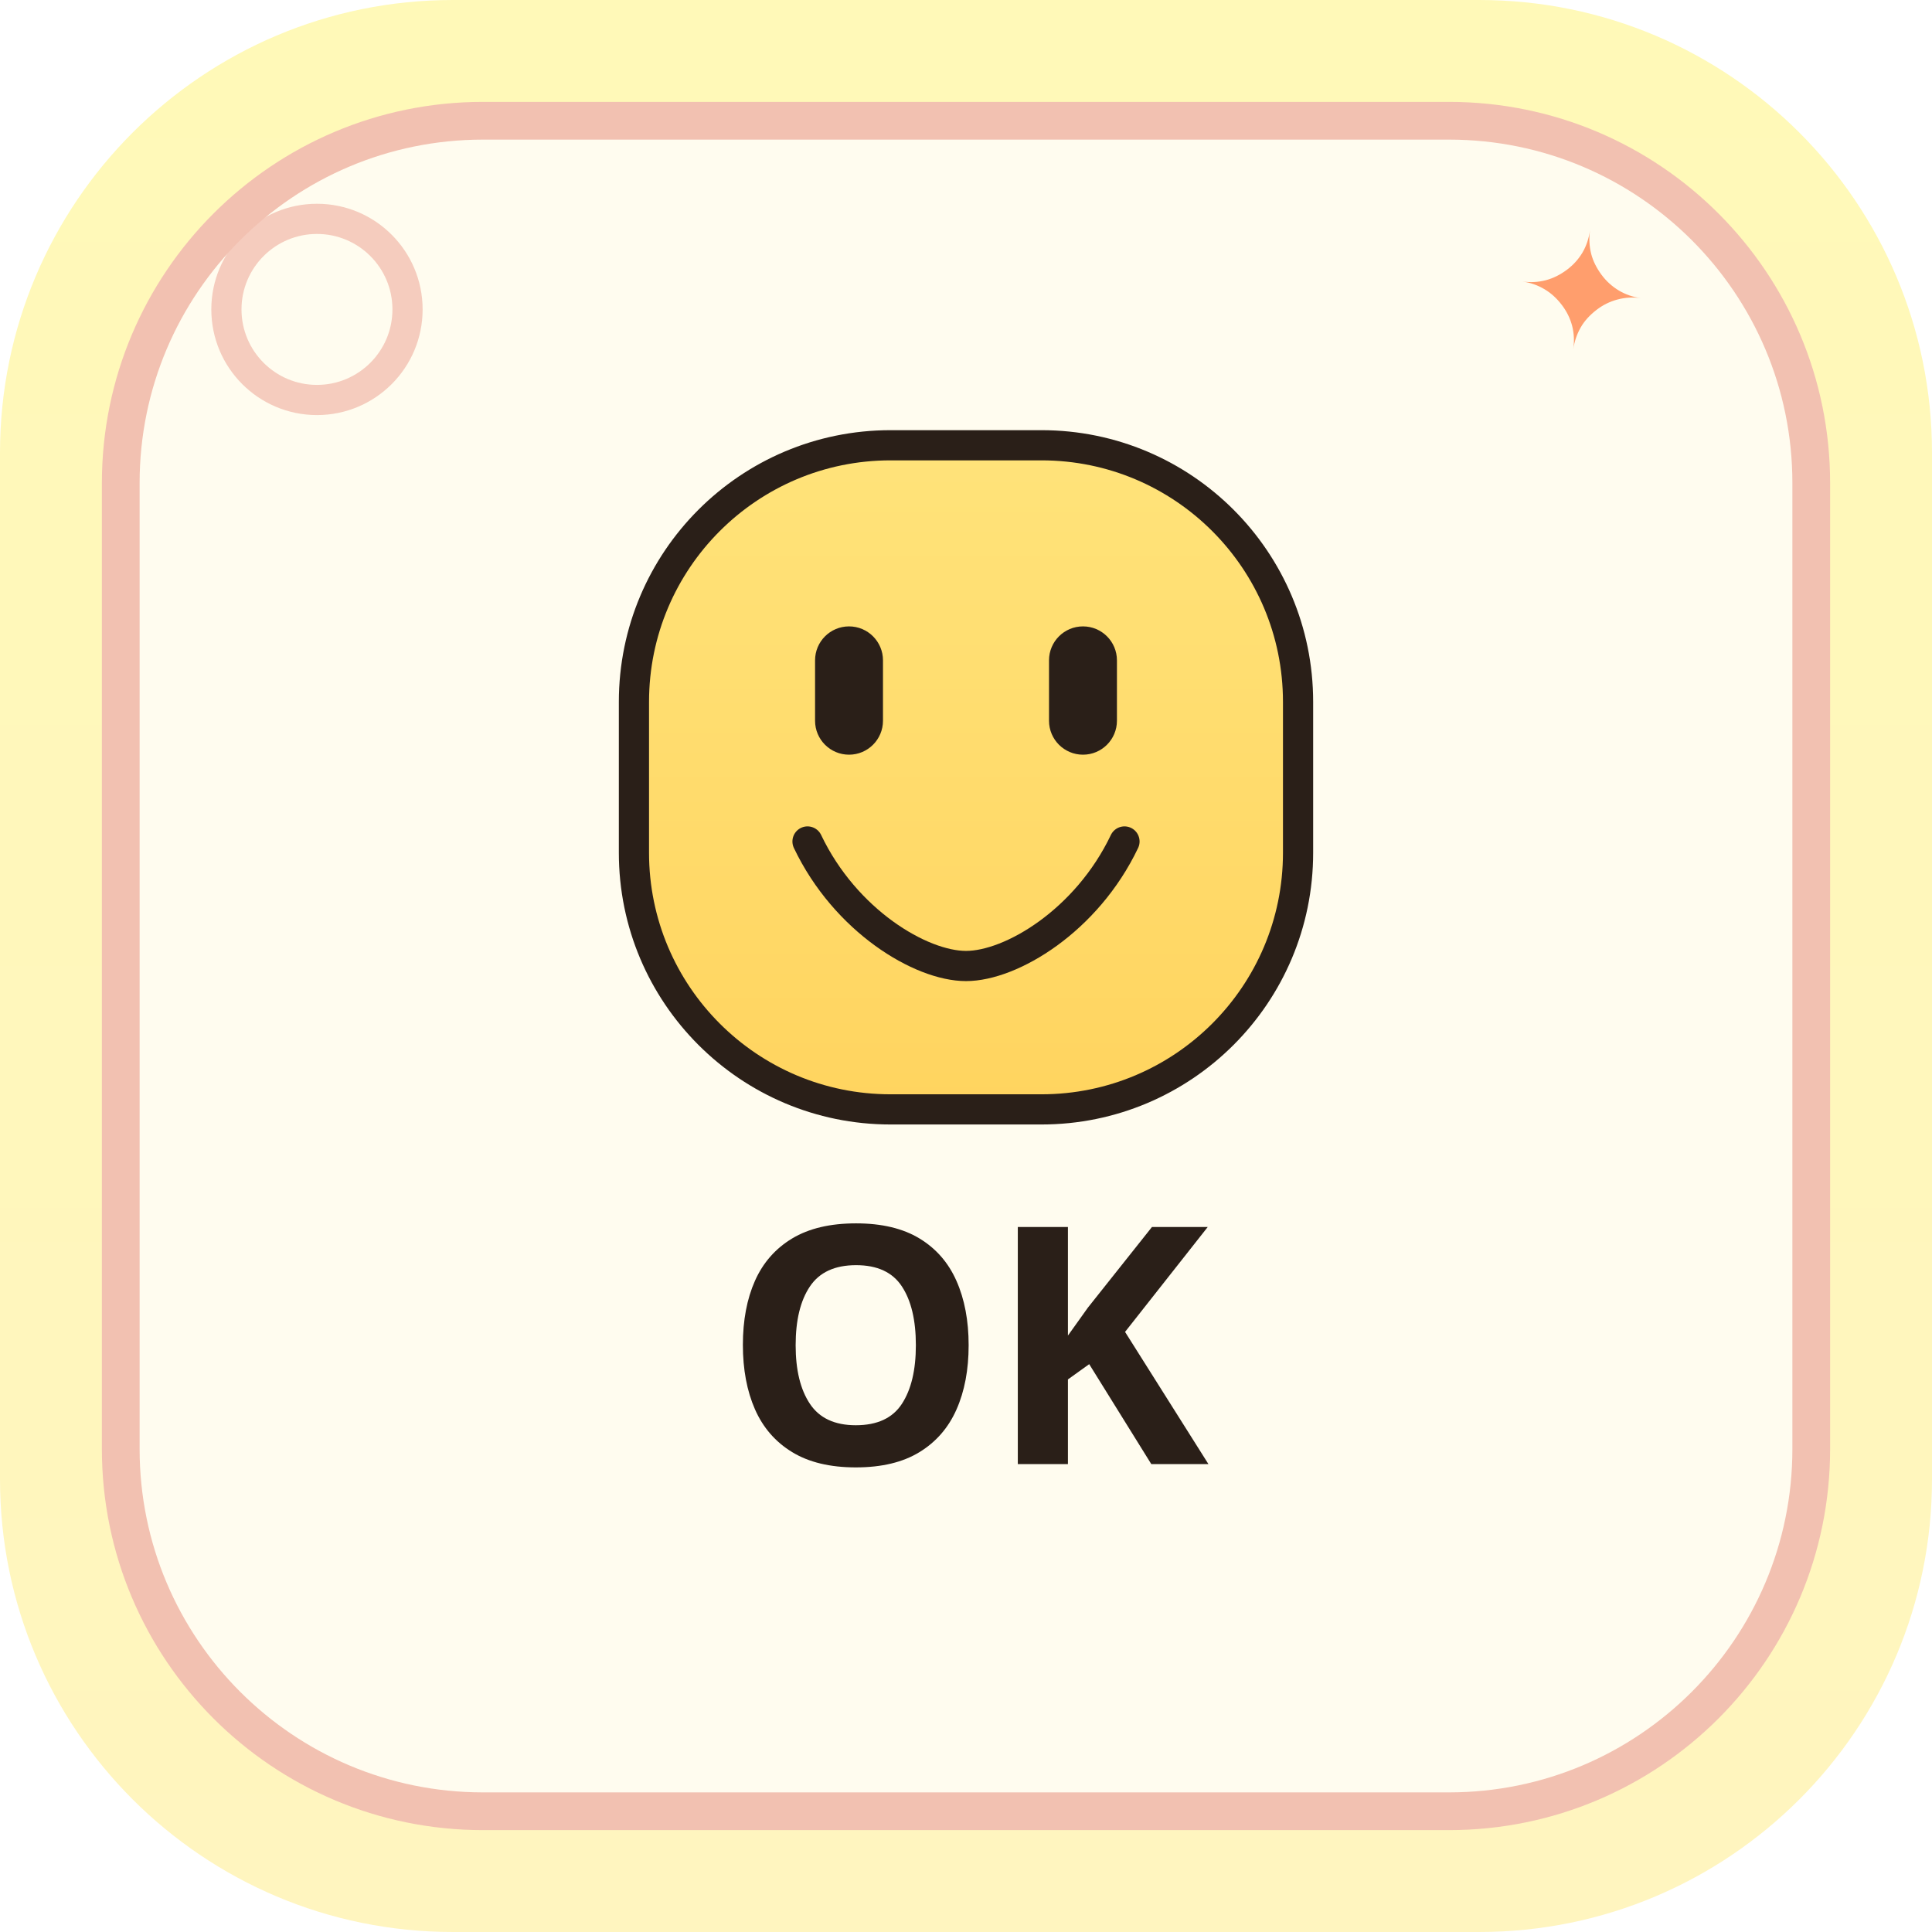
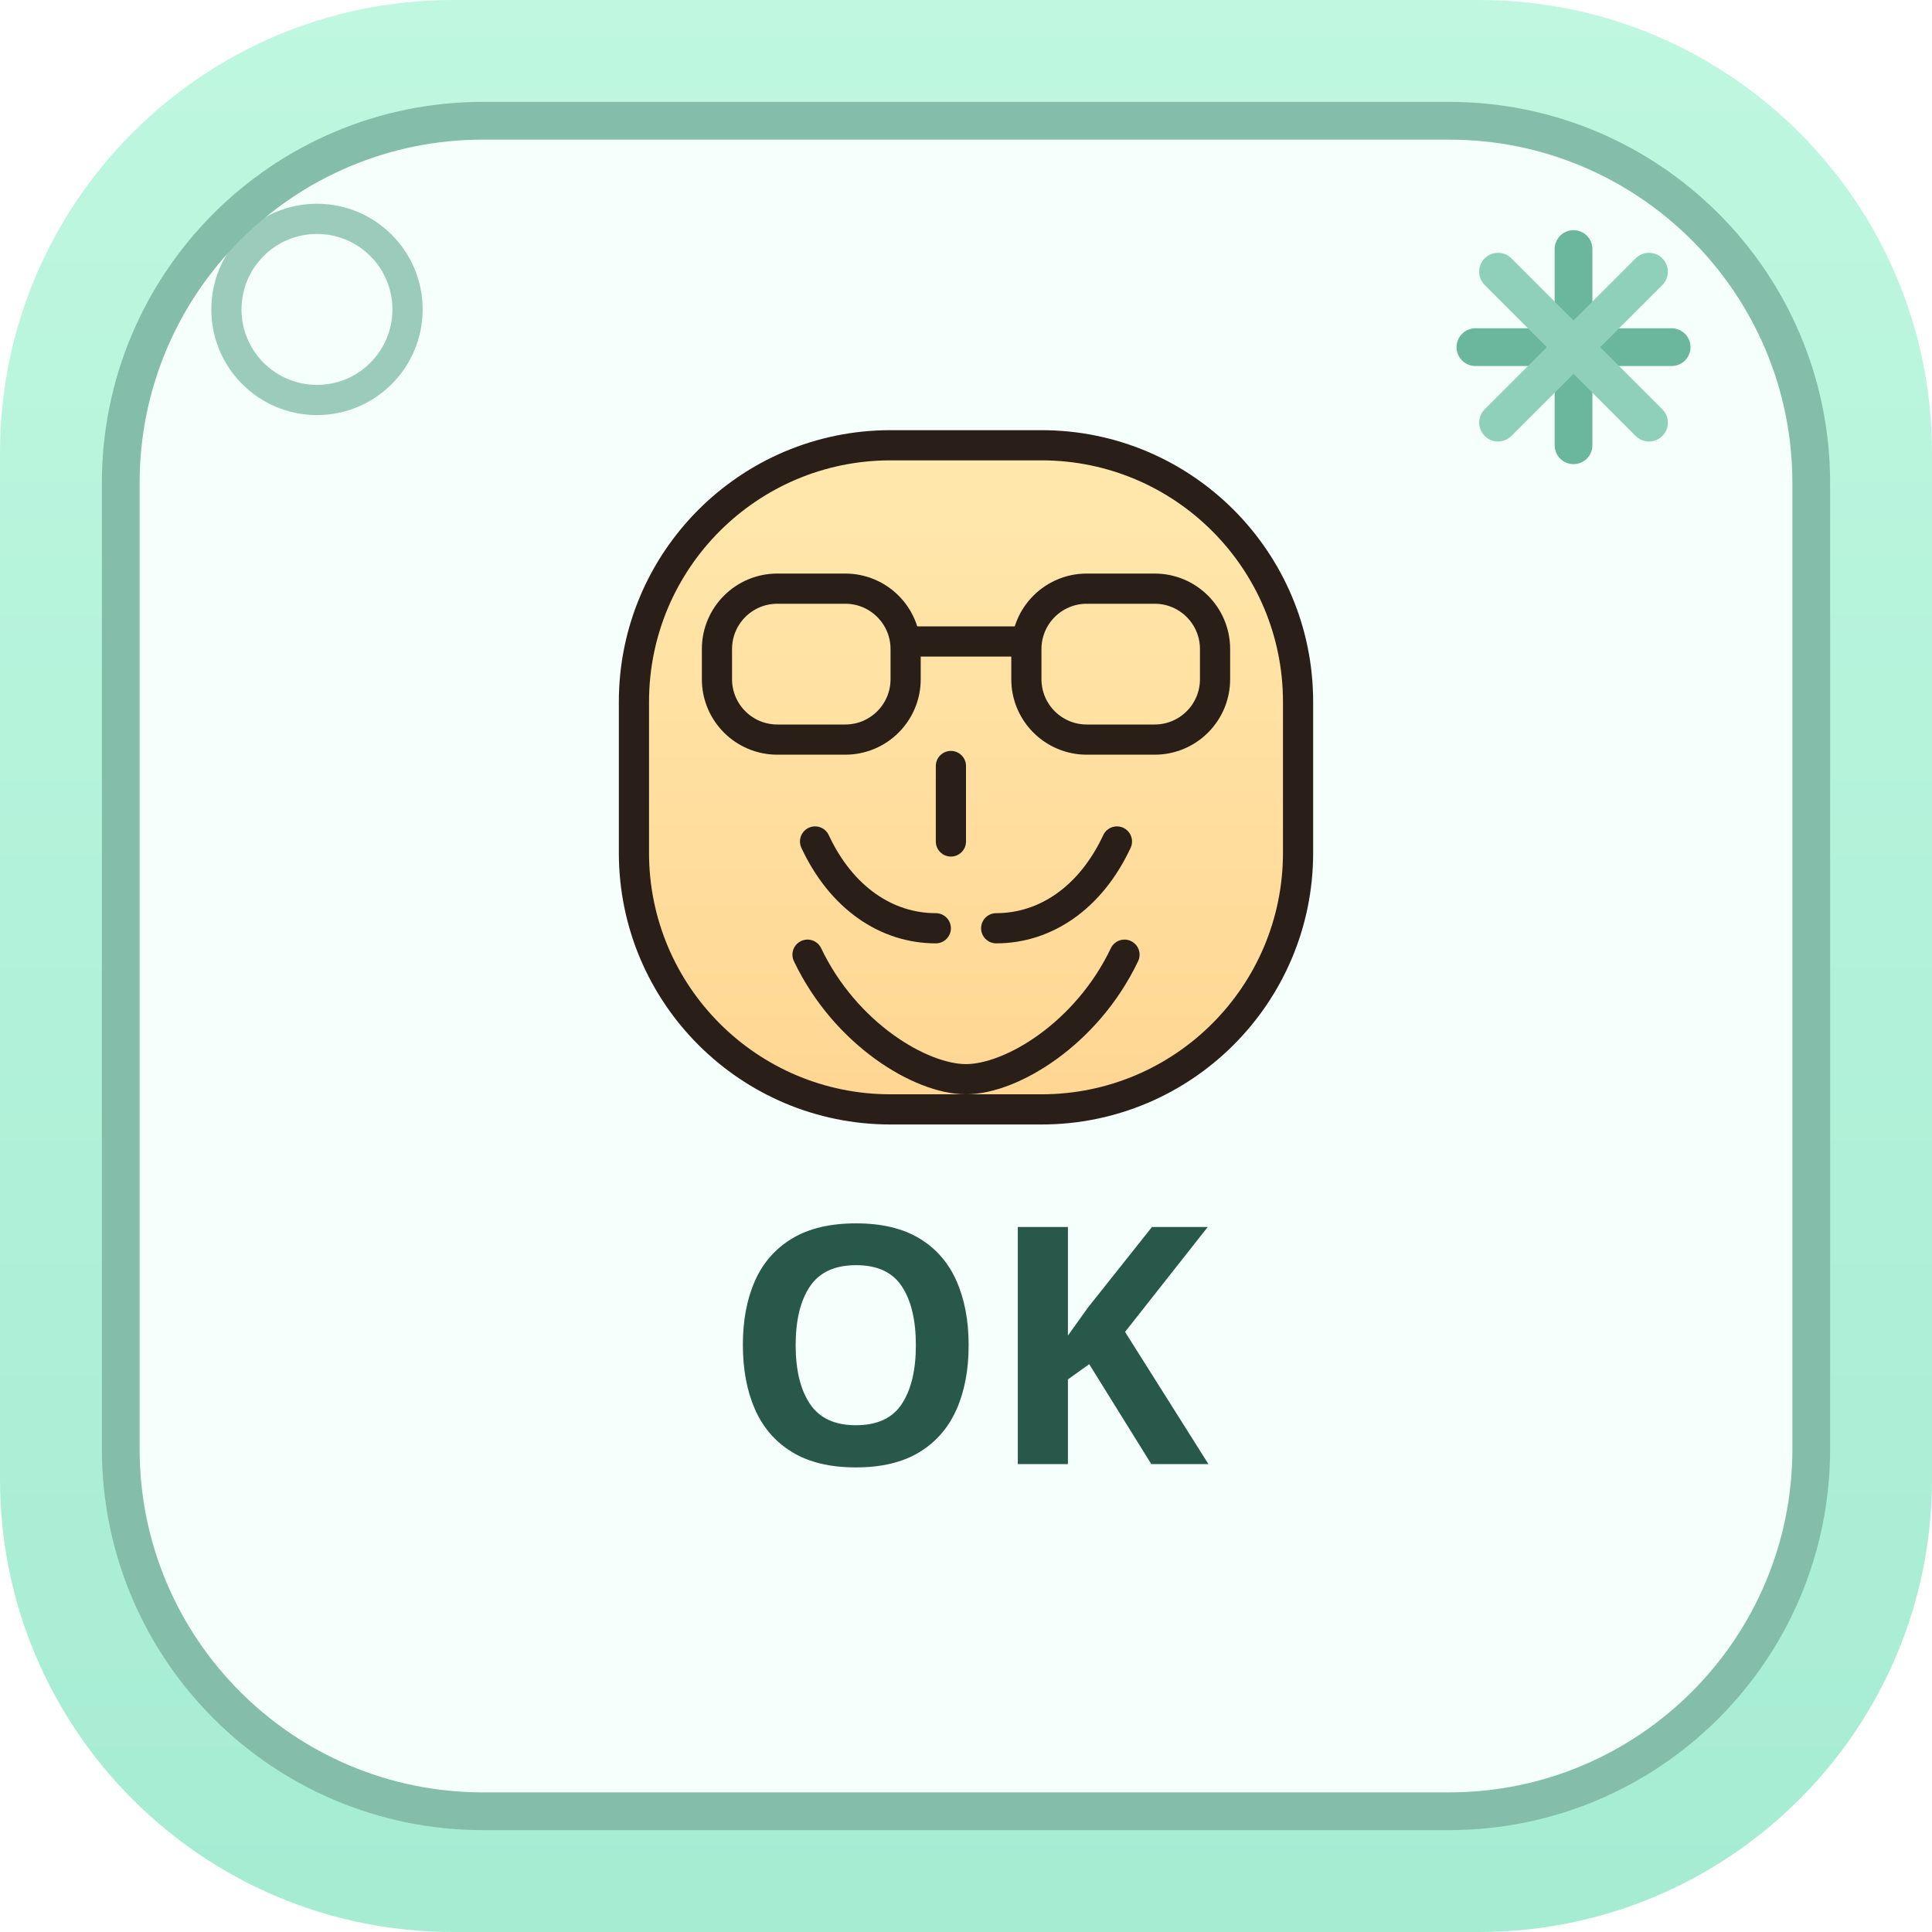
<svg xmlns="http://www.w3.org/2000/svg" width="512" height="512" viewBox="0 0 512 512" fill="none">
  <rect width="512" height="512" rx="120" fill="url(#bg)" />
-   <rect x="32" y="32" width="448" height="448" rx="96" fill="#FFFCEF" stroke="#F2C1B1" stroke-width="10" />
-   <circle cx="84" cy="82" r="24" stroke="#F2C1B1" stroke-width="8" opacity="0.8" />
-   <text x="417" y="92" text-anchor="middle" font-family="Trebuchet MS, sans-serif" font-size="42" font-weight="900" fill="#FF9E6D" transform="rotate(8 417 92)">✦</text>
+   <rect x="32" y="32" width="448" height="448" rx="96" fill="#F5FFFB" stroke="#84BEAB" stroke-width="10" />
+   <circle cx="84" cy="82" r="24" stroke="#84BEAB" stroke-width="8" opacity="0.8" />
+   <path d="M417 66V118" stroke="#6AB79E" stroke-width="10" stroke-linecap="round" />
+   <path d="M391 92H443" stroke="#6AB79E" stroke-width="10" stroke-linecap="round" />
+   <path d="M397 72L437 112" stroke="#8FD0BA" stroke-width="10" stroke-linecap="round" />
+   <path d="M397 112L437 72" stroke="#8FD0BA" stroke-width="10" stroke-linecap="round" />
  <rect x="168" y="118" width="176" height="176" rx="68" fill="url(#face)" stroke="#2A1F18" stroke-width="8" />
-   <rect x="216" y="166" width="18" height="34" rx="9" fill="#2A1F18" />
-   <rect x="278" y="166" width="18" height="34" rx="9" fill="#2A1F18" />
-   <path d="M214 223C224 244 244 256 256 256C268 256 288 244 298 223" stroke="#2A1F18" stroke-width="8" stroke-linecap="round" />
-   <text x="256" y="388" text-anchor="middle" font-family="Trebuchet MS, sans-serif" font-size="88" font-weight="900" fill="#2A1F18">OK</text>
+   <rect x="190" y="156" width="50" height="40" rx="16" stroke="#2A1F18" stroke-width="8" />
+   <rect x="272" y="156" width="50" height="40" rx="16" stroke="#2A1F18" stroke-width="8" />
+   <rect x="239" y="166" width="34" height="8" rx="4" fill="#2A1F18" />
+   <rect x="248" y="199" width="8" height="28" rx="4" fill="#2A1F18" />
+   <path d="M216 223C223 238 235 246 248 246" stroke="#2A1F18" stroke-width="8" stroke-linecap="round" />
+   <path d="M296 223C289 238 277 246 264 246" stroke="#2A1F18" stroke-width="8" stroke-linecap="round" />
+   <path d="M214 253C224 274 244 286 256 286C268 286 288 274 298 253" stroke="#2A1F18" stroke-width="8" stroke-linecap="round" />
+   <text x="256" y="388" text-anchor="middle" font-family="Trebuchet MS, sans-serif" font-size="88" font-weight="900" fill="#275849">OK</text>
  <defs>
    <linearGradient id="bg" x1="256" y1="0" x2="256" y2="512" gradientUnits="userSpaceOnUse">
-       <stop stop-color="#FFF9B8" />
-       <stop offset="1" stop-color="#FFF5BF" />
+       <stop stop-color="#BFF7E0" />
+       <stop offset="1" stop-color="#A5ECD3" />
    </linearGradient>
    <linearGradient id="face" x1="256" y1="118" x2="256" y2="294" gradientUnits="userSpaceOnUse">
-       <stop stop-color="#FFE37A" />
-       <stop offset="1" stop-color="#FFD45F" />
+       <stop stop-color="#FFE8AD" />
+       <stop offset="1" stop-color="#FFD692" />
    </linearGradient>
  </defs>
</svg>
